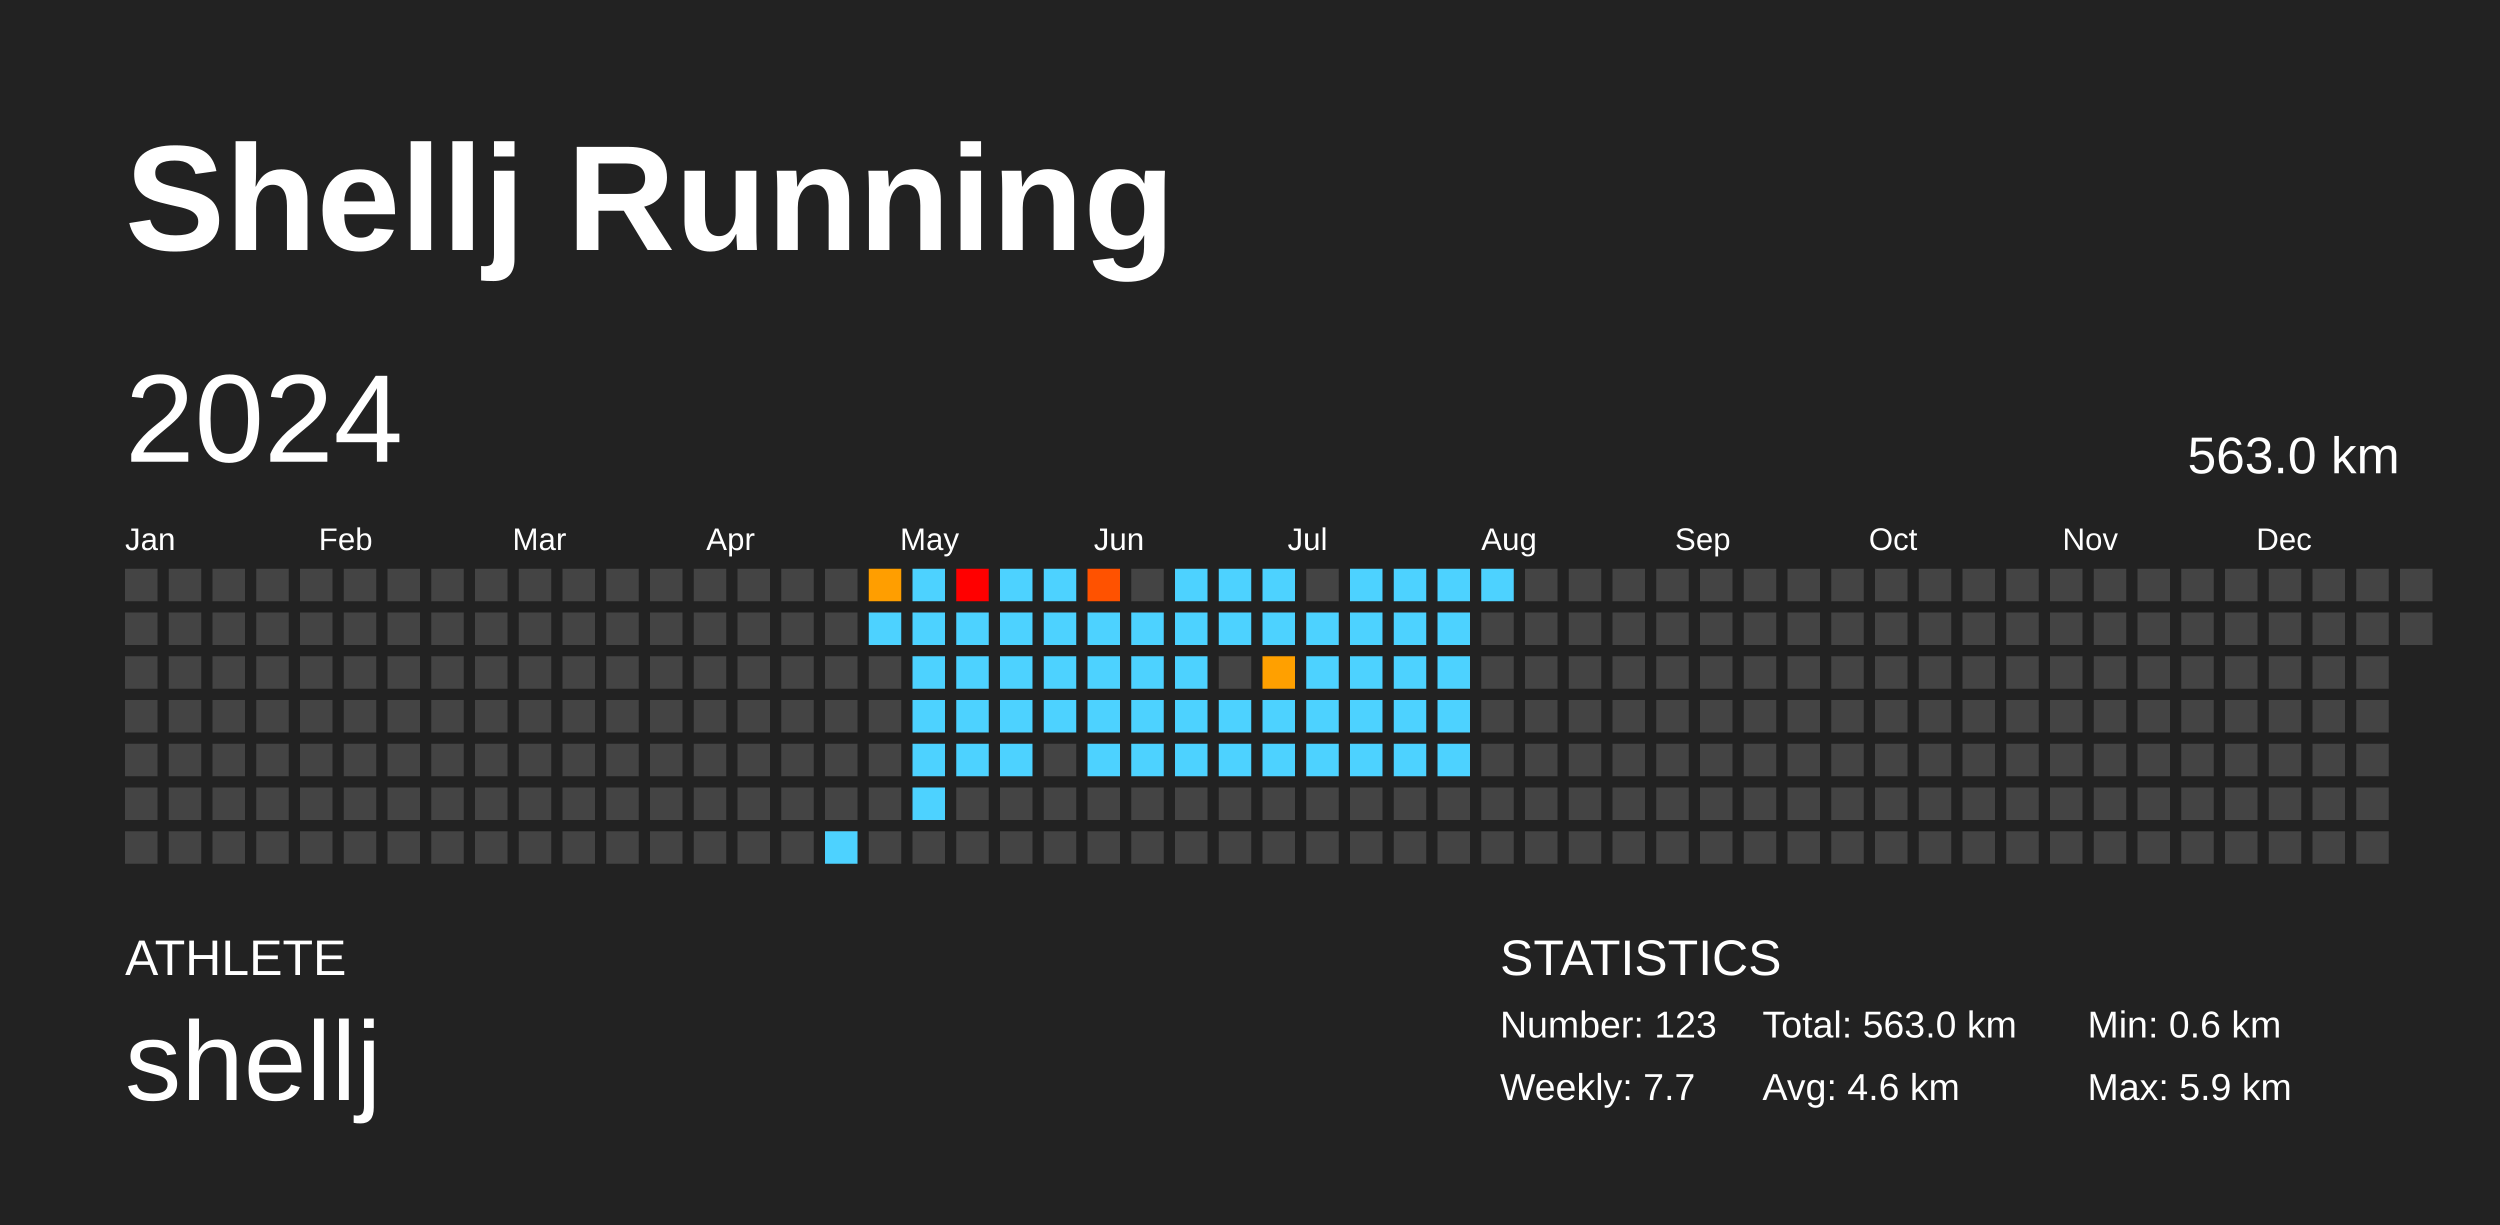
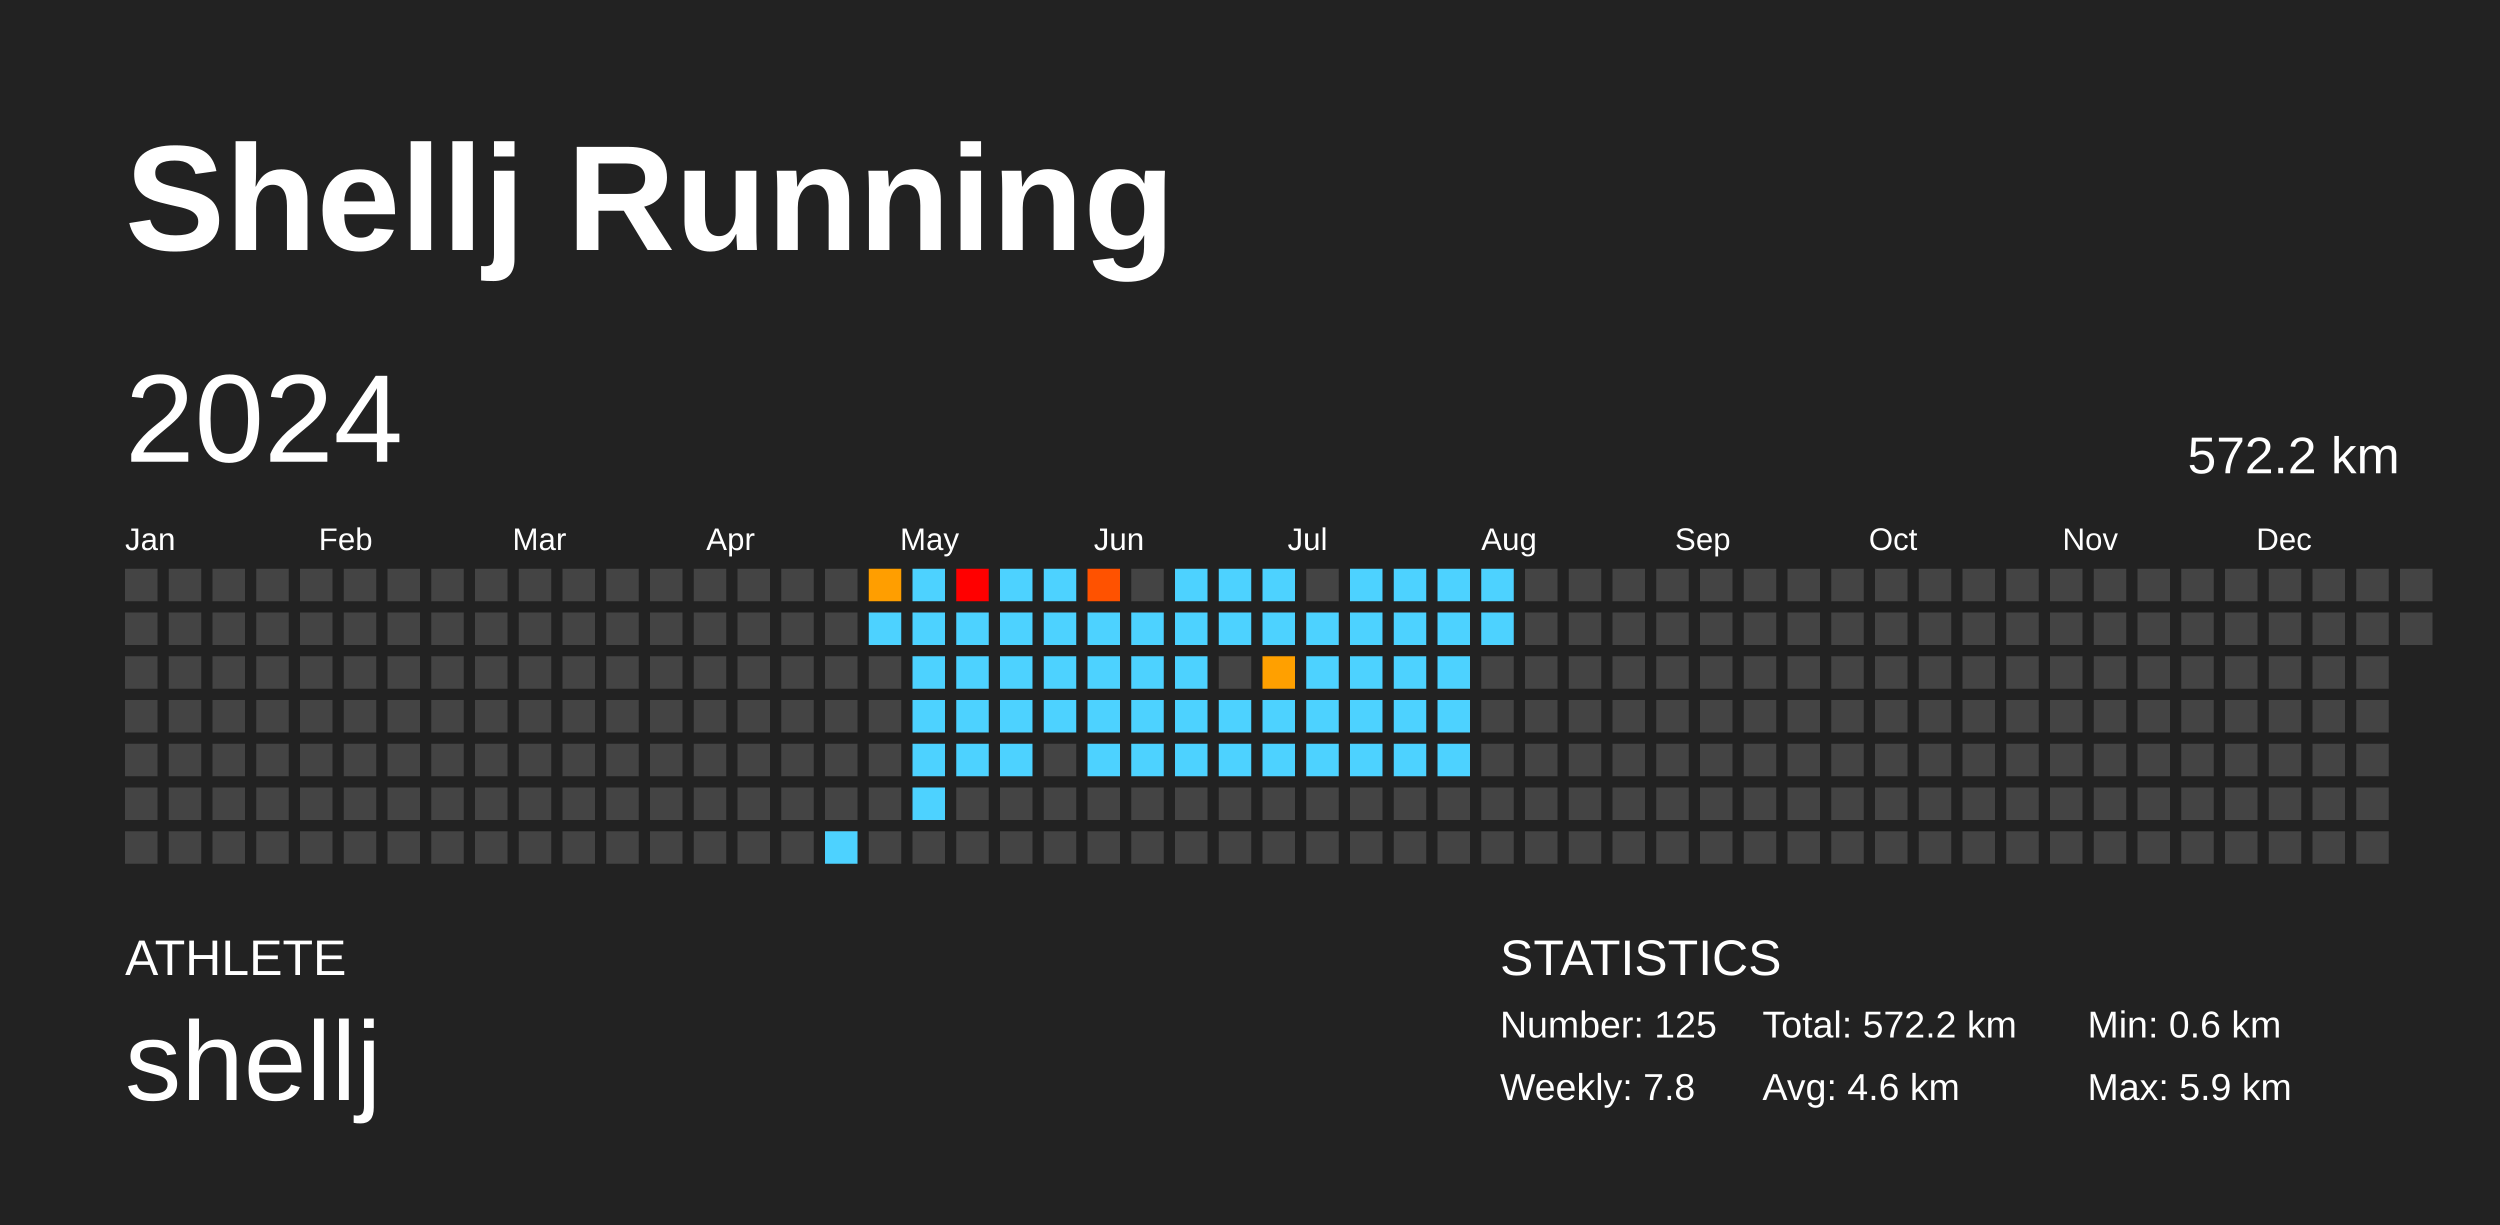
<svg xmlns="http://www.w3.org/2000/svg" baseProfile="full" height="98mm" version="1.1" viewBox="0,0,200,98" width="200mm">
  <defs />
  <rect fill="#222222" height="98" width="200" x="0" y="0" />
  <text fill="#FFFFFF" style="font-size:12px; font-family:Arial; font-weight:bold;" x="10" y="20">Shellj Running</text>
  <text fill="#FFFFFF" style="font-size:4px; font-family:Arial" x="10" y="78">ATHLETE</text>
  <text fill="#FFFFFF" style="font-size:9px; font-family:Arial" x="10" y="88">shellj</text>
  <text fill="#FFFFFF" style="font-size:4px; font-family:Arial" x="120" y="78">STATISTICS</text>
-   <text fill="#FFFFFF" style="font-size:3px; font-family:Arial" x="120" y="83">Number: 123</text>
-   <text fill="#FFFFFF" style="font-size:3px; font-family:Arial" x="120" y="88">Weekly: 7.7</text>
-   <text fill="#FFFFFF" style="font-size:3px; font-family:Arial" x="141" y="83">Total: 563.0 km</text>
+   <text fill="#FFFFFF" style="font-size:3px; font-family:Arial" x="120" y="83">Number: 125</text>
+   <text fill="#FFFFFF" style="font-size:3px; font-family:Arial" x="120" y="88">Weekly: 7.8</text>
+   <text fill="#FFFFFF" style="font-size:3px; font-family:Arial" x="141" y="83">Total: 572.2 km</text>
  <text fill="#FFFFFF" style="font-size:3px; font-family:Arial" x="141" y="88">Avg: 4.6 km</text>
  <text fill="#FFFFFF" style="font-size:3px; font-family:Arial" x="167" y="83">Min: 0.6 km</text>
  <text fill="#FFFFFF" style="font-size:3px; font-family:Arial" x="167" y="88">Max: 5.9 km</text>
  <text dominant-baseline="hanging" fill="#FFFFFF" style="font-size:10.0px; font-family:Arial;" x="10" y="30">2024</text>
-   <text dominant-baseline="hanging" fill="#FFFFFF" style="font-size:4.125px; font-family:Arial;" x="175" y="35">563.0 km</text>
+   <text dominant-baseline="hanging" fill="#FFFFFF" style="font-size:4.125px; font-family:Arial;" x="175" y="35">572.2 km</text>
  <text fill="#FFFFFF" style="font-size:2.5px; font-family:Arial" x="10.0" y="44">Jan</text>
  <text fill="#FFFFFF" style="font-size:2.5px; font-family:Arial" x="25.5" y="44">Feb</text>
  <text fill="#FFFFFF" style="font-size:2.5px; font-family:Arial" x="41.0" y="44">Mar</text>
  <text fill="#FFFFFF" style="font-size:2.5px; font-family:Arial" x="56.5" y="44">Apr</text>
  <text fill="#FFFFFF" style="font-size:2.5px; font-family:Arial" x="72.0" y="44">May</text>
  <text fill="#FFFFFF" style="font-size:2.5px; font-family:Arial" x="87.5" y="44">Jun</text>
  <text fill="#FFFFFF" style="font-size:2.5px; font-family:Arial" x="103.0" y="44">Jul</text>
  <text fill="#FFFFFF" style="font-size:2.5px; font-family:Arial" x="118.5" y="44">Aug</text>
  <text fill="#FFFFFF" style="font-size:2.5px; font-family:Arial" x="134.0" y="44">Sep</text>
  <text fill="#FFFFFF" style="font-size:2.5px; font-family:Arial" x="149.5" y="44">Oct</text>
  <text fill="#FFFFFF" style="font-size:2.5px; font-family:Arial" x="165.0" y="44">Nov</text>
  <text fill="#FFFFFF" style="font-size:2.5px; font-family:Arial" x="180.5" y="44">Dec</text>
  <rect fill="#444444" height="2.6" width="2.6" x="10.0" y="45.5" />
  <rect fill="#444444" height="2.6" width="2.6" x="10.0" y="49.0" />
  <rect fill="#444444" height="2.6" width="2.6" x="10.0" y="52.5" />
  <rect fill="#444444" height="2.6" width="2.6" x="10.0" y="56.0" />
  <rect fill="#444444" height="2.6" width="2.6" x="10.0" y="59.5" />
  <rect fill="#444444" height="2.6" width="2.6" x="10.0" y="63.0" />
  <rect fill="#444444" height="2.6" width="2.6" x="10.0" y="66.5" />
  <rect fill="#444444" height="2.6" width="2.6" x="13.5" y="45.5" />
  <rect fill="#444444" height="2.6" width="2.6" x="13.5" y="49.0" />
  <rect fill="#444444" height="2.6" width="2.6" x="13.5" y="52.5" />
  <rect fill="#444444" height="2.6" width="2.6" x="13.5" y="56.0" />
  <rect fill="#444444" height="2.6" width="2.6" x="13.5" y="59.5" />
  <rect fill="#444444" height="2.6" width="2.6" x="13.5" y="63.0" />
  <rect fill="#444444" height="2.6" width="2.6" x="13.5" y="66.5" />
  <rect fill="#444444" height="2.6" width="2.6" x="17.0" y="45.5" />
  <rect fill="#444444" height="2.6" width="2.6" x="17.0" y="49.0" />
  <rect fill="#444444" height="2.6" width="2.6" x="17.0" y="52.5" />
  <rect fill="#444444" height="2.6" width="2.6" x="17.0" y="56.0" />
  <rect fill="#444444" height="2.6" width="2.6" x="17.0" y="59.5" />
  <rect fill="#444444" height="2.6" width="2.6" x="17.0" y="63.0" />
  <rect fill="#444444" height="2.6" width="2.6" x="17.0" y="66.5" />
  <rect fill="#444444" height="2.6" width="2.6" x="20.5" y="45.5" />
  <rect fill="#444444" height="2.6" width="2.6" x="20.5" y="49.0" />
  <rect fill="#444444" height="2.6" width="2.6" x="20.5" y="52.5" />
  <rect fill="#444444" height="2.6" width="2.6" x="20.5" y="56.0" />
  <rect fill="#444444" height="2.6" width="2.6" x="20.5" y="59.5" />
  <rect fill="#444444" height="2.6" width="2.6" x="20.5" y="63.0" />
  <rect fill="#444444" height="2.6" width="2.6" x="20.5" y="66.5" />
  <rect fill="#444444" height="2.6" width="2.6" x="24.0" y="45.5" />
  <rect fill="#444444" height="2.6" width="2.6" x="24.0" y="49.0" />
  <rect fill="#444444" height="2.6" width="2.6" x="24.0" y="52.5" />
  <rect fill="#444444" height="2.6" width="2.6" x="24.0" y="56.0" />
  <rect fill="#444444" height="2.6" width="2.6" x="24.0" y="59.5" />
  <rect fill="#444444" height="2.6" width="2.6" x="24.0" y="63.0" />
  <rect fill="#444444" height="2.6" width="2.6" x="24.0" y="66.5" />
  <rect fill="#444444" height="2.6" width="2.6" x="27.5" y="45.5" />
  <rect fill="#444444" height="2.6" width="2.6" x="27.5" y="49.0" />
  <rect fill="#444444" height="2.6" width="2.6" x="27.5" y="52.5" />
  <rect fill="#444444" height="2.6" width="2.6" x="27.5" y="56.0" />
  <rect fill="#444444" height="2.6" width="2.6" x="27.5" y="59.5" />
  <rect fill="#444444" height="2.6" width="2.6" x="27.5" y="63.0" />
  <rect fill="#444444" height="2.6" width="2.6" x="27.5" y="66.5" />
  <rect fill="#444444" height="2.6" width="2.6" x="31.0" y="45.5" />
  <rect fill="#444444" height="2.6" width="2.6" x="31.0" y="49.0" />
  <rect fill="#444444" height="2.6" width="2.6" x="31.0" y="52.5" />
  <rect fill="#444444" height="2.6" width="2.6" x="31.0" y="56.0" />
  <rect fill="#444444" height="2.6" width="2.6" x="31.0" y="59.5" />
  <rect fill="#444444" height="2.6" width="2.6" x="31.0" y="63.0" />
  <rect fill="#444444" height="2.6" width="2.6" x="31.0" y="66.5" />
  <rect fill="#444444" height="2.6" width="2.6" x="34.5" y="45.5" />
  <rect fill="#444444" height="2.6" width="2.6" x="34.5" y="49.0" />
  <rect fill="#444444" height="2.6" width="2.6" x="34.5" y="52.5" />
  <rect fill="#444444" height="2.6" width="2.6" x="34.5" y="56.0" />
  <rect fill="#444444" height="2.6" width="2.6" x="34.5" y="59.5" />
  <rect fill="#444444" height="2.6" width="2.6" x="34.5" y="63.0" />
  <rect fill="#444444" height="2.6" width="2.6" x="34.5" y="66.5" />
  <rect fill="#444444" height="2.6" width="2.6" x="38.0" y="45.5" />
  <rect fill="#444444" height="2.6" width="2.6" x="38.0" y="49.0" />
  <rect fill="#444444" height="2.6" width="2.6" x="38.0" y="52.5" />
  <rect fill="#444444" height="2.6" width="2.6" x="38.0" y="56.0" />
  <rect fill="#444444" height="2.6" width="2.6" x="38.0" y="59.5" />
  <rect fill="#444444" height="2.6" width="2.6" x="38.0" y="63.0" />
  <rect fill="#444444" height="2.6" width="2.6" x="38.0" y="66.5" />
  <rect fill="#444444" height="2.6" width="2.6" x="41.5" y="45.5" />
  <rect fill="#444444" height="2.6" width="2.6" x="41.5" y="49.0" />
  <rect fill="#444444" height="2.6" width="2.6" x="41.5" y="52.5" />
  <rect fill="#444444" height="2.6" width="2.6" x="41.5" y="56.0" />
  <rect fill="#444444" height="2.6" width="2.6" x="41.5" y="59.5" />
  <rect fill="#444444" height="2.6" width="2.6" x="41.5" y="63.0" />
  <rect fill="#444444" height="2.6" width="2.6" x="41.5" y="66.5" />
  <rect fill="#444444" height="2.6" width="2.6" x="45.0" y="45.5" />
  <rect fill="#444444" height="2.6" width="2.6" x="45.0" y="49.0" />
  <rect fill="#444444" height="2.6" width="2.6" x="45.0" y="52.5" />
  <rect fill="#444444" height="2.6" width="2.6" x="45.0" y="56.0" />
  <rect fill="#444444" height="2.6" width="2.6" x="45.0" y="59.5" />
  <rect fill="#444444" height="2.6" width="2.6" x="45.0" y="63.0" />
  <rect fill="#444444" height="2.6" width="2.6" x="45.0" y="66.5" />
  <rect fill="#444444" height="2.6" width="2.6" x="48.5" y="45.5" />
  <rect fill="#444444" height="2.6" width="2.6" x="48.5" y="49.0" />
  <rect fill="#444444" height="2.6" width="2.6" x="48.5" y="52.5" />
  <rect fill="#444444" height="2.6" width="2.6" x="48.5" y="56.0" />
  <rect fill="#444444" height="2.6" width="2.6" x="48.5" y="59.5" />
  <rect fill="#444444" height="2.6" width="2.6" x="48.5" y="63.0" />
  <rect fill="#444444" height="2.6" width="2.6" x="48.5" y="66.5" />
  <rect fill="#444444" height="2.6" width="2.6" x="52.0" y="45.5" />
  <rect fill="#444444" height="2.6" width="2.6" x="52.0" y="49.0" />
  <rect fill="#444444" height="2.6" width="2.6" x="52.0" y="52.5" />
  <rect fill="#444444" height="2.6" width="2.6" x="52.0" y="56.0" />
  <rect fill="#444444" height="2.6" width="2.6" x="52.0" y="59.5" />
  <rect fill="#444444" height="2.6" width="2.6" x="52.0" y="63.0" />
  <rect fill="#444444" height="2.6" width="2.6" x="52.0" y="66.5" />
  <rect fill="#444444" height="2.6" width="2.6" x="55.5" y="45.5" />
  <rect fill="#444444" height="2.6" width="2.6" x="55.5" y="49.0" />
  <rect fill="#444444" height="2.6" width="2.6" x="55.5" y="52.5" />
  <rect fill="#444444" height="2.6" width="2.6" x="55.5" y="56.0" />
  <rect fill="#444444" height="2.6" width="2.6" x="55.5" y="59.5" />
  <rect fill="#444444" height="2.6" width="2.6" x="55.5" y="63.0" />
  <rect fill="#444444" height="2.6" width="2.6" x="55.5" y="66.5" />
  <rect fill="#444444" height="2.6" width="2.6" x="59.0" y="45.5" />
  <rect fill="#444444" height="2.6" width="2.6" x="59.0" y="49.0" />
  <rect fill="#444444" height="2.6" width="2.6" x="59.0" y="52.5" />
  <rect fill="#444444" height="2.6" width="2.6" x="59.0" y="56.0" />
  <rect fill="#444444" height="2.6" width="2.6" x="59.0" y="59.5" />
  <rect fill="#444444" height="2.6" width="2.6" x="59.0" y="63.0" />
  <rect fill="#444444" height="2.6" width="2.6" x="59.0" y="66.5" />
  <rect fill="#444444" height="2.6" width="2.6" x="62.5" y="45.5" />
  <rect fill="#444444" height="2.6" width="2.6" x="62.5" y="49.0" />
  <rect fill="#444444" height="2.6" width="2.6" x="62.5" y="52.5" />
  <rect fill="#444444" height="2.6" width="2.6" x="62.5" y="56.0" />
  <rect fill="#444444" height="2.6" width="2.6" x="62.5" y="59.5" />
  <rect fill="#444444" height="2.6" width="2.6" x="62.5" y="63.0" />
  <rect fill="#444444" height="2.6" width="2.6" x="62.5" y="66.5" />
  <rect fill="#444444" height="2.6" width="2.6" x="66.0" y="45.5" />
  <rect fill="#444444" height="2.6" width="2.6" x="66.0" y="49.0" />
  <rect fill="#444444" height="2.6" width="2.6" x="66.0" y="52.5" />
  <rect fill="#444444" height="2.6" width="2.6" x="66.0" y="56.0" />
  <rect fill="#444444" height="2.6" width="2.6" x="66.0" y="59.5" />
  <rect fill="#444444" height="2.6" width="2.6" x="66.0" y="63.0" />
  <rect fill="#4dd2ff" height="2.6" width="2.6" x="66.0" y="66.5" />
  <rect fill="#ff9e00" height="2.6" width="2.6" x="69.5" y="45.5" />
  <rect fill="#4dd2ff" height="2.6" width="2.6" x="69.5" y="49.0" />
  <rect fill="#444444" height="2.6" width="2.6" x="69.5" y="52.5" />
  <rect fill="#444444" height="2.6" width="2.6" x="69.5" y="56.0" />
  <rect fill="#444444" height="2.6" width="2.6" x="69.5" y="59.5" />
  <rect fill="#444444" height="2.6" width="2.6" x="69.5" y="63.0" />
  <rect fill="#444444" height="2.6" width="2.6" x="69.5" y="66.5" />
  <rect fill="#4dd2ff" height="2.6" width="2.6" x="73.0" y="45.5" />
  <rect fill="#4dd2ff" height="2.6" width="2.6" x="73.0" y="49.0" />
  <rect fill="#4dd2ff" height="2.6" width="2.6" x="73.0" y="52.5" />
  <rect fill="#4dd2ff" height="2.6" width="2.6" x="73.0" y="56.0" />
  <rect fill="#4dd2ff" height="2.6" width="2.6" x="73.0" y="59.5" />
  <rect fill="#4dd2ff" height="2.6" width="2.6" x="73.0" y="63.0" />
  <rect fill="#444444" height="2.6" width="2.6" x="73.0" y="66.5" />
  <rect fill="red" height="2.6" width="2.6" x="76.5" y="45.5" />
  <rect fill="#4dd2ff" height="2.6" width="2.6" x="76.5" y="49.0" />
  <rect fill="#4dd2ff" height="2.6" width="2.6" x="76.5" y="52.5" />
  <rect fill="#4dd2ff" height="2.6" width="2.6" x="76.5" y="56.0" />
  <rect fill="#4dd2ff" height="2.6" width="2.6" x="76.5" y="59.5" />
  <rect fill="#444444" height="2.6" width="2.6" x="76.5" y="63.0" />
  <rect fill="#444444" height="2.6" width="2.6" x="76.5" y="66.5" />
  <rect fill="#4dd2ff" height="2.6" width="2.6" x="80.0" y="45.5" />
  <rect fill="#4dd2ff" height="2.6" width="2.6" x="80.0" y="49.0" />
  <rect fill="#4dd2ff" height="2.6" width="2.6" x="80.0" y="52.5" />
  <rect fill="#4dd2ff" height="2.6" width="2.6" x="80.0" y="56.0" />
  <rect fill="#4dd2ff" height="2.6" width="2.6" x="80.0" y="59.5" />
  <rect fill="#444444" height="2.6" width="2.6" x="80.0" y="63.0" />
  <rect fill="#444444" height="2.6" width="2.6" x="80.0" y="66.5" />
  <rect fill="#4dd2ff" height="2.6" width="2.6" x="83.5" y="45.5" />
  <rect fill="#4dd2ff" height="2.6" width="2.6" x="83.5" y="49.0" />
  <rect fill="#4dd2ff" height="2.6" width="2.6" x="83.5" y="52.5" />
  <rect fill="#4dd2ff" height="2.6" width="2.6" x="83.5" y="56.0" />
  <rect fill="#444444" height="2.6" width="2.6" x="83.5" y="59.5" />
  <rect fill="#444444" height="2.6" width="2.6" x="83.5" y="63.0" />
  <rect fill="#444444" height="2.6" width="2.6" x="83.5" y="66.5" />
  <rect fill="#ff5200" height="2.6" width="2.6" x="87.0" y="45.5" />
  <rect fill="#4dd2ff" height="2.6" width="2.6" x="87.0" y="49.0" />
  <rect fill="#4dd2ff" height="2.6" width="2.6" x="87.0" y="52.5" />
  <rect fill="#4dd2ff" height="2.6" width="2.6" x="87.0" y="56.0" />
  <rect fill="#4dd2ff" height="2.6" width="2.6" x="87.0" y="59.5" />
  <rect fill="#444444" height="2.6" width="2.6" x="87.0" y="63.0" />
  <rect fill="#444444" height="2.6" width="2.6" x="87.0" y="66.5" />
  <rect fill="#444444" height="2.6" width="2.6" x="90.5" y="45.5" />
  <rect fill="#4dd2ff" height="2.6" width="2.6" x="90.5" y="49.0" />
  <rect fill="#4dd2ff" height="2.6" width="2.6" x="90.5" y="52.5" />
  <rect fill="#4dd2ff" height="2.6" width="2.6" x="90.5" y="56.0" />
  <rect fill="#4dd2ff" height="2.6" width="2.6" x="90.5" y="59.5" />
  <rect fill="#444444" height="2.6" width="2.6" x="90.5" y="63.0" />
  <rect fill="#444444" height="2.6" width="2.6" x="90.5" y="66.5" />
  <rect fill="#4dd2ff" height="2.6" width="2.6" x="94.0" y="45.5" />
  <rect fill="#4dd2ff" height="2.6" width="2.6" x="94.0" y="49.0" />
  <rect fill="#4dd2ff" height="2.6" width="2.6" x="94.0" y="52.5" />
  <rect fill="#4dd2ff" height="2.6" width="2.6" x="94.0" y="56.0" />
  <rect fill="#4dd2ff" height="2.6" width="2.6" x="94.0" y="59.5" />
  <rect fill="#444444" height="2.6" width="2.6" x="94.0" y="63.0" />
  <rect fill="#444444" height="2.6" width="2.6" x="94.0" y="66.5" />
  <rect fill="#4dd2ff" height="2.6" width="2.6" x="97.5" y="45.5" />
  <rect fill="#4dd2ff" height="2.6" width="2.6" x="97.5" y="49.0" />
  <rect fill="#444444" height="2.6" width="2.6" x="97.5" y="52.5" />
  <rect fill="#4dd2ff" height="2.6" width="2.6" x="97.5" y="56.0" />
  <rect fill="#4dd2ff" height="2.6" width="2.6" x="97.5" y="59.5" />
  <rect fill="#444444" height="2.6" width="2.6" x="97.5" y="63.0" />
  <rect fill="#444444" height="2.6" width="2.6" x="97.5" y="66.5" />
  <rect fill="#4dd2ff" height="2.6" width="2.6" x="101.0" y="45.5" />
  <rect fill="#4dd2ff" height="2.6" width="2.6" x="101.0" y="49.0" />
  <rect fill="#ffa000" height="2.6" width="2.6" x="101.0" y="52.5" />
  <rect fill="#4dd2ff" height="2.6" width="2.6" x="101.0" y="56.0" />
  <rect fill="#4dd2ff" height="2.6" width="2.6" x="101.0" y="59.5" />
  <rect fill="#444444" height="2.6" width="2.6" x="101.0" y="63.0" />
  <rect fill="#444444" height="2.6" width="2.6" x="101.0" y="66.5" />
  <rect fill="#444444" height="2.6" width="2.6" x="104.5" y="45.5" />
  <rect fill="#4dd2ff" height="2.6" width="2.6" x="104.5" y="49.0" />
  <rect fill="#4dd2ff" height="2.6" width="2.6" x="104.5" y="52.5" />
  <rect fill="#4dd2ff" height="2.6" width="2.6" x="104.5" y="56.0" />
  <rect fill="#4dd2ff" height="2.6" width="2.6" x="104.5" y="59.5" />
  <rect fill="#444444" height="2.6" width="2.6" x="104.5" y="63.0" />
  <rect fill="#444444" height="2.6" width="2.6" x="104.5" y="66.5" />
  <rect fill="#4dd2ff" height="2.6" width="2.6" x="108.0" y="45.5" />
  <rect fill="#4dd2ff" height="2.6" width="2.6" x="108.0" y="49.0" />
  <rect fill="#4dd2ff" height="2.6" width="2.6" x="108.0" y="52.5" />
  <rect fill="#4dd2ff" height="2.6" width="2.6" x="108.0" y="56.0" />
  <rect fill="#4dd2ff" height="2.6" width="2.6" x="108.0" y="59.5" />
  <rect fill="#444444" height="2.6" width="2.6" x="108.0" y="63.0" />
  <rect fill="#444444" height="2.6" width="2.6" x="108.0" y="66.5" />
  <rect fill="#4dd2ff" height="2.6" width="2.6" x="111.5" y="45.5" />
  <rect fill="#4dd2ff" height="2.6" width="2.6" x="111.5" y="49.0" />
  <rect fill="#4dd2ff" height="2.6" width="2.6" x="111.5" y="52.5" />
  <rect fill="#4dd2ff" height="2.6" width="2.6" x="111.5" y="56.0" />
  <rect fill="#4dd2ff" height="2.6" width="2.6" x="111.5" y="59.5" />
  <rect fill="#444444" height="2.6" width="2.6" x="111.5" y="63.0" />
  <rect fill="#444444" height="2.6" width="2.6" x="111.5" y="66.5" />
  <rect fill="#4dd2ff" height="2.6" width="2.6" x="115.0" y="45.5" />
  <rect fill="#4dd2ff" height="2.6" width="2.6" x="115.0" y="49.0" />
  <rect fill="#4dd2ff" height="2.6" width="2.6" x="115.0" y="52.5" />
  <rect fill="#4dd2ff" height="2.6" width="2.6" x="115.0" y="56.0" />
  <rect fill="#4dd2ff" height="2.6" width="2.6" x="115.0" y="59.5" />
  <rect fill="#444444" height="2.6" width="2.6" x="115.0" y="63.0" />
  <rect fill="#444444" height="2.6" width="2.6" x="115.0" y="66.5" />
  <rect fill="#4dd2ff" height="2.6" width="2.6" x="118.5" y="45.5" />
-   <rect fill="#444444" height="2.6" width="2.6" x="118.5" y="49.0" />
+   <rect fill="#4dd2ff" height="2.6" width="2.6" x="118.5" y="49.0" />
  <rect fill="#444444" height="2.6" width="2.6" x="118.5" y="52.5" />
  <rect fill="#444444" height="2.6" width="2.6" x="118.5" y="56.0" />
  <rect fill="#444444" height="2.6" width="2.6" x="118.5" y="59.5" />
  <rect fill="#444444" height="2.6" width="2.6" x="118.5" y="63.0" />
  <rect fill="#444444" height="2.6" width="2.6" x="118.5" y="66.5" />
  <rect fill="#444444" height="2.6" width="2.6" x="122.0" y="45.5" />
  <rect fill="#444444" height="2.6" width="2.6" x="122.0" y="49.0" />
  <rect fill="#444444" height="2.6" width="2.6" x="122.0" y="52.5" />
  <rect fill="#444444" height="2.6" width="2.6" x="122.0" y="56.0" />
  <rect fill="#444444" height="2.6" width="2.6" x="122.0" y="59.5" />
  <rect fill="#444444" height="2.6" width="2.6" x="122.0" y="63.0" />
  <rect fill="#444444" height="2.6" width="2.6" x="122.0" y="66.5" />
  <rect fill="#444444" height="2.6" width="2.6" x="125.5" y="45.5" />
  <rect fill="#444444" height="2.6" width="2.6" x="125.5" y="49.0" />
  <rect fill="#444444" height="2.6" width="2.6" x="125.5" y="52.5" />
  <rect fill="#444444" height="2.6" width="2.6" x="125.5" y="56.0" />
  <rect fill="#444444" height="2.6" width="2.6" x="125.5" y="59.5" />
  <rect fill="#444444" height="2.6" width="2.6" x="125.5" y="63.0" />
  <rect fill="#444444" height="2.6" width="2.6" x="125.5" y="66.5" />
  <rect fill="#444444" height="2.6" width="2.6" x="129.0" y="45.5" />
  <rect fill="#444444" height="2.6" width="2.6" x="129.0" y="49.0" />
  <rect fill="#444444" height="2.6" width="2.6" x="129.0" y="52.5" />
  <rect fill="#444444" height="2.6" width="2.6" x="129.0" y="56.0" />
  <rect fill="#444444" height="2.6" width="2.6" x="129.0" y="59.5" />
  <rect fill="#444444" height="2.6" width="2.6" x="129.0" y="63.0" />
  <rect fill="#444444" height="2.6" width="2.6" x="129.0" y="66.5" />
  <rect fill="#444444" height="2.6" width="2.6" x="132.5" y="45.5" />
  <rect fill="#444444" height="2.6" width="2.6" x="132.5" y="49.0" />
  <rect fill="#444444" height="2.6" width="2.6" x="132.5" y="52.5" />
  <rect fill="#444444" height="2.6" width="2.6" x="132.5" y="56.0" />
  <rect fill="#444444" height="2.6" width="2.6" x="132.5" y="59.5" />
  <rect fill="#444444" height="2.6" width="2.6" x="132.5" y="63.0" />
  <rect fill="#444444" height="2.6" width="2.6" x="132.5" y="66.5" />
  <rect fill="#444444" height="2.6" width="2.6" x="136.0" y="45.5" />
  <rect fill="#444444" height="2.6" width="2.6" x="136.0" y="49.0" />
  <rect fill="#444444" height="2.6" width="2.6" x="136.0" y="52.5" />
  <rect fill="#444444" height="2.6" width="2.6" x="136.0" y="56.0" />
  <rect fill="#444444" height="2.6" width="2.6" x="136.0" y="59.5" />
  <rect fill="#444444" height="2.6" width="2.6" x="136.0" y="63.0" />
  <rect fill="#444444" height="2.6" width="2.6" x="136.0" y="66.5" />
  <rect fill="#444444" height="2.6" width="2.6" x="139.5" y="45.5" />
  <rect fill="#444444" height="2.6" width="2.6" x="139.5" y="49.0" />
  <rect fill="#444444" height="2.6" width="2.6" x="139.5" y="52.5" />
  <rect fill="#444444" height="2.6" width="2.6" x="139.5" y="56.0" />
  <rect fill="#444444" height="2.6" width="2.6" x="139.5" y="59.5" />
  <rect fill="#444444" height="2.6" width="2.6" x="139.5" y="63.0" />
  <rect fill="#444444" height="2.6" width="2.6" x="139.5" y="66.5" />
  <rect fill="#444444" height="2.6" width="2.6" x="143.0" y="45.5" />
  <rect fill="#444444" height="2.6" width="2.6" x="143.0" y="49.0" />
  <rect fill="#444444" height="2.6" width="2.6" x="143.0" y="52.5" />
  <rect fill="#444444" height="2.6" width="2.6" x="143.0" y="56.0" />
  <rect fill="#444444" height="2.6" width="2.6" x="143.0" y="59.5" />
  <rect fill="#444444" height="2.6" width="2.6" x="143.0" y="63.0" />
  <rect fill="#444444" height="2.6" width="2.6" x="143.0" y="66.5" />
  <rect fill="#444444" height="2.6" width="2.6" x="146.5" y="45.5" />
  <rect fill="#444444" height="2.6" width="2.6" x="146.5" y="49.0" />
  <rect fill="#444444" height="2.6" width="2.6" x="146.5" y="52.5" />
  <rect fill="#444444" height="2.6" width="2.6" x="146.5" y="56.0" />
  <rect fill="#444444" height="2.6" width="2.6" x="146.5" y="59.5" />
  <rect fill="#444444" height="2.6" width="2.6" x="146.5" y="63.0" />
  <rect fill="#444444" height="2.6" width="2.6" x="146.5" y="66.5" />
  <rect fill="#444444" height="2.6" width="2.6" x="150.0" y="45.5" />
  <rect fill="#444444" height="2.6" width="2.6" x="150.0" y="49.0" />
  <rect fill="#444444" height="2.6" width="2.6" x="150.0" y="52.5" />
  <rect fill="#444444" height="2.6" width="2.6" x="150.0" y="56.0" />
  <rect fill="#444444" height="2.6" width="2.6" x="150.0" y="59.5" />
  <rect fill="#444444" height="2.6" width="2.6" x="150.0" y="63.0" />
  <rect fill="#444444" height="2.6" width="2.6" x="150.0" y="66.5" />
  <rect fill="#444444" height="2.6" width="2.6" x="153.5" y="45.5" />
  <rect fill="#444444" height="2.6" width="2.6" x="153.5" y="49.0" />
  <rect fill="#444444" height="2.6" width="2.6" x="153.5" y="52.5" />
  <rect fill="#444444" height="2.6" width="2.6" x="153.5" y="56.0" />
  <rect fill="#444444" height="2.6" width="2.6" x="153.5" y="59.5" />
  <rect fill="#444444" height="2.6" width="2.6" x="153.5" y="63.0" />
  <rect fill="#444444" height="2.6" width="2.6" x="153.5" y="66.5" />
  <rect fill="#444444" height="2.6" width="2.6" x="157.0" y="45.5" />
  <rect fill="#444444" height="2.6" width="2.6" x="157.0" y="49.0" />
  <rect fill="#444444" height="2.6" width="2.6" x="157.0" y="52.5" />
  <rect fill="#444444" height="2.6" width="2.6" x="157.0" y="56.0" />
  <rect fill="#444444" height="2.6" width="2.6" x="157.0" y="59.5" />
  <rect fill="#444444" height="2.6" width="2.6" x="157.0" y="63.0" />
  <rect fill="#444444" height="2.6" width="2.6" x="157.0" y="66.5" />
  <rect fill="#444444" height="2.6" width="2.6" x="160.5" y="45.5" />
  <rect fill="#444444" height="2.6" width="2.6" x="160.5" y="49.0" />
  <rect fill="#444444" height="2.6" width="2.6" x="160.5" y="52.5" />
  <rect fill="#444444" height="2.6" width="2.6" x="160.5" y="56.0" />
  <rect fill="#444444" height="2.6" width="2.6" x="160.5" y="59.5" />
  <rect fill="#444444" height="2.6" width="2.6" x="160.5" y="63.0" />
  <rect fill="#444444" height="2.6" width="2.6" x="160.5" y="66.5" />
  <rect fill="#444444" height="2.6" width="2.6" x="164.0" y="45.5" />
  <rect fill="#444444" height="2.6" width="2.6" x="164.0" y="49.0" />
  <rect fill="#444444" height="2.6" width="2.6" x="164.0" y="52.5" />
  <rect fill="#444444" height="2.6" width="2.6" x="164.0" y="56.0" />
  <rect fill="#444444" height="2.6" width="2.6" x="164.0" y="59.5" />
  <rect fill="#444444" height="2.6" width="2.6" x="164.0" y="63.0" />
  <rect fill="#444444" height="2.6" width="2.6" x="164.0" y="66.5" />
  <rect fill="#444444" height="2.6" width="2.6" x="167.5" y="45.5" />
  <rect fill="#444444" height="2.6" width="2.6" x="167.5" y="49.0" />
  <rect fill="#444444" height="2.6" width="2.6" x="167.5" y="52.5" />
  <rect fill="#444444" height="2.6" width="2.6" x="167.5" y="56.0" />
  <rect fill="#444444" height="2.6" width="2.6" x="167.5" y="59.5" />
  <rect fill="#444444" height="2.6" width="2.6" x="167.5" y="63.0" />
  <rect fill="#444444" height="2.6" width="2.6" x="167.5" y="66.5" />
  <rect fill="#444444" height="2.6" width="2.6" x="171.0" y="45.5" />
  <rect fill="#444444" height="2.6" width="2.6" x="171.0" y="49.0" />
  <rect fill="#444444" height="2.6" width="2.6" x="171.0" y="52.5" />
  <rect fill="#444444" height="2.6" width="2.6" x="171.0" y="56.0" />
  <rect fill="#444444" height="2.6" width="2.6" x="171.0" y="59.5" />
  <rect fill="#444444" height="2.6" width="2.6" x="171.0" y="63.0" />
  <rect fill="#444444" height="2.6" width="2.6" x="171.0" y="66.5" />
  <rect fill="#444444" height="2.6" width="2.6" x="174.5" y="45.5" />
  <rect fill="#444444" height="2.6" width="2.6" x="174.5" y="49.0" />
  <rect fill="#444444" height="2.6" width="2.6" x="174.5" y="52.5" />
  <rect fill="#444444" height="2.6" width="2.6" x="174.5" y="56.0" />
  <rect fill="#444444" height="2.6" width="2.6" x="174.5" y="59.5" />
  <rect fill="#444444" height="2.6" width="2.6" x="174.5" y="63.0" />
  <rect fill="#444444" height="2.6" width="2.6" x="174.5" y="66.5" />
  <rect fill="#444444" height="2.6" width="2.6" x="178.0" y="45.5" />
  <rect fill="#444444" height="2.6" width="2.6" x="178.0" y="49.0" />
  <rect fill="#444444" height="2.6" width="2.6" x="178.0" y="52.5" />
  <rect fill="#444444" height="2.6" width="2.6" x="178.0" y="56.0" />
  <rect fill="#444444" height="2.6" width="2.6" x="178.0" y="59.5" />
  <rect fill="#444444" height="2.6" width="2.6" x="178.0" y="63.0" />
  <rect fill="#444444" height="2.6" width="2.6" x="178.0" y="66.5" />
  <rect fill="#444444" height="2.6" width="2.6" x="181.5" y="45.5" />
  <rect fill="#444444" height="2.6" width="2.6" x="181.5" y="49.0" />
  <rect fill="#444444" height="2.6" width="2.6" x="181.5" y="52.5" />
  <rect fill="#444444" height="2.6" width="2.6" x="181.5" y="56.0" />
  <rect fill="#444444" height="2.6" width="2.6" x="181.5" y="59.5" />
  <rect fill="#444444" height="2.6" width="2.6" x="181.5" y="63.0" />
  <rect fill="#444444" height="2.6" width="2.6" x="181.5" y="66.5" />
  <rect fill="#444444" height="2.6" width="2.6" x="185.0" y="45.5" />
  <rect fill="#444444" height="2.6" width="2.6" x="185.0" y="49.0" />
  <rect fill="#444444" height="2.6" width="2.6" x="185.0" y="52.5" />
  <rect fill="#444444" height="2.6" width="2.6" x="185.0" y="56.0" />
  <rect fill="#444444" height="2.6" width="2.6" x="185.0" y="59.5" />
  <rect fill="#444444" height="2.6" width="2.6" x="185.0" y="63.0" />
  <rect fill="#444444" height="2.6" width="2.6" x="185.0" y="66.5" />
  <rect fill="#444444" height="2.6" width="2.6" x="188.5" y="45.5" />
  <rect fill="#444444" height="2.6" width="2.6" x="188.5" y="49.0" />
  <rect fill="#444444" height="2.6" width="2.6" x="188.5" y="52.5" />
  <rect fill="#444444" height="2.6" width="2.6" x="188.5" y="56.0" />
  <rect fill="#444444" height="2.6" width="2.6" x="188.5" y="59.5" />
  <rect fill="#444444" height="2.6" width="2.6" x="188.5" y="63.0" />
  <rect fill="#444444" height="2.6" width="2.6" x="188.5" y="66.5" />
  <rect fill="#444444" height="2.6" width="2.6" x="192.0" y="45.5" />
  <rect fill="#444444" height="2.6" width="2.6" x="192.0" y="49.0" />
</svg>
